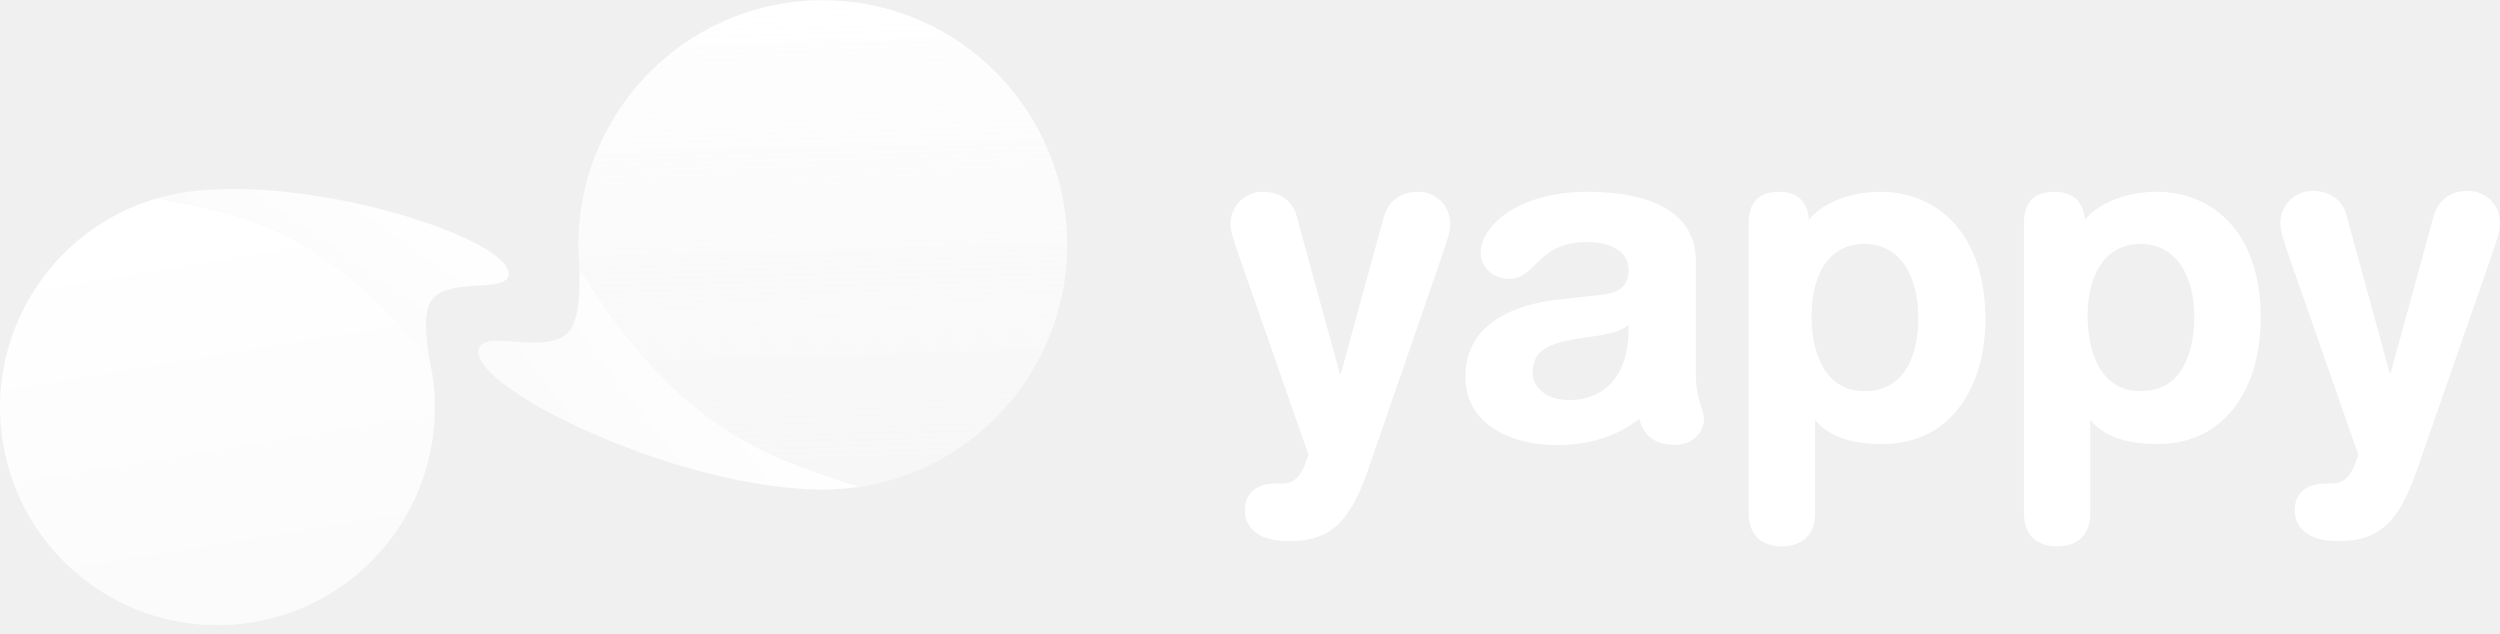
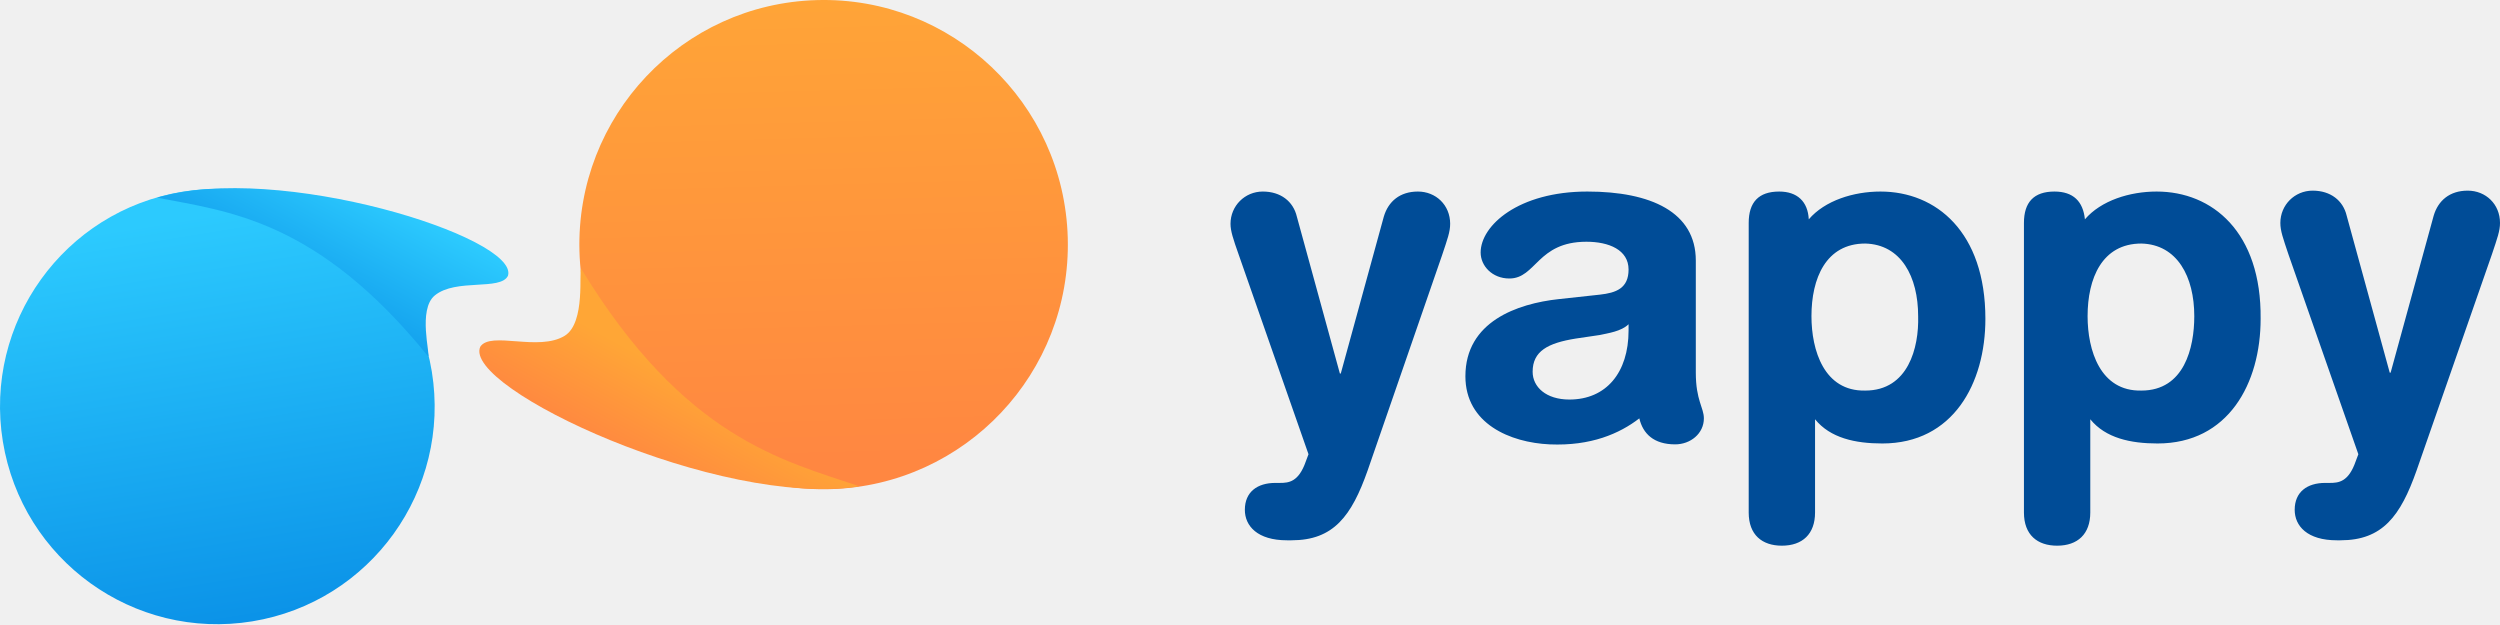
- <svg xmlns="http://www.w3.org/2000/svg" width="300" height="76" viewBox="0 0 300 76" fill="none">
-   <path d="M18.869 23.826C27.368 25.486 38.1 26.442 51.408 42.874C51.686 42.688 50.149 37.254 52.202 35.565C54.74 33.478 60.123 35.031 60.994 33.193C62.363 28.583 33.363 19.482 18.869 23.826Z" fill="url(#paint0_linear)" />
-   <path fill-rule="evenodd" clip-rule="evenodd" d="M20.673 24.168C20.061 24.054 19.459 23.942 18.868 23.826C20.598 23.308 22.535 22.981 24.602 22.815C23.709 22.867 22.81 22.966 21.908 23.113C7.685 25.428 -1.97 38.85 0.342 53.091C2.655 67.332 16.059 76.999 30.282 74.684C44.505 72.369 54.161 58.947 51.848 44.706C51.738 44.026 51.602 43.356 51.442 42.698C51.443 42.796 51.433 42.858 51.407 42.875C39.025 27.585 28.872 25.694 20.673 24.168Z" fill="url(#paint1_linear)" />
-   <path d="M103.031 58.41C93.811 55.285 81.998 52.61 69.631 32.307C69.293 32.472 70.193 38.757 67.653 40.331C64.513 42.275 58.749 39.738 57.502 41.655C55.288 46.585 86.234 61.075 103.031 58.41Z" fill="url(#paint2_linear)" />
-   <path fill-rule="evenodd" clip-rule="evenodd" d="M69.414 30.201C68.969 13.989 81.734 0.485 97.926 0.039C114.118 -0.406 127.605 12.375 128.05 28.587C128.495 44.8 115.729 58.303 99.537 58.749C98.505 58.778 97.483 58.752 96.475 58.675C98.808 58.802 101.021 58.729 103.031 58.41C103.031 58.41 103.031 58.41 103.031 58.41C103.031 58.41 103.031 58.41 103.031 58.41C102.39 58.193 101.737 57.978 101.072 57.759L101.071 57.759C101.071 57.759 101.071 57.759 101.071 57.759C92.171 54.83 81.151 51.203 69.653 32.342C69.645 32.33 69.638 32.318 69.631 32.307C69.631 32.307 69.631 32.307 69.631 32.307C69.631 32.307 69.631 32.307 69.631 32.307C69.6 32.322 69.579 32.389 69.566 32.499C69.486 31.742 69.435 30.975 69.414 30.201Z" fill="url(#paint3_linear)" />
-   <path d="M225.659 23.014C222.432 23.014 218.989 24.091 217.053 26.353C216.945 24.198 215.654 23.014 213.502 23.014C211.028 23.014 209.844 24.306 209.844 26.784V61.578C209.844 64.272 211.458 65.564 213.825 65.564C216.299 65.564 217.806 64.164 217.806 61.578V50.375C219.635 52.638 222.647 53.284 225.874 53.284C234.374 53.284 238.247 46.066 238.247 38.31C238.247 27.861 232.33 23.014 225.659 23.014ZM223.83 46.928C218.881 47.036 217.375 42.081 217.375 37.987C217.375 33.463 219.097 29.262 223.83 29.262C228.134 29.369 230.178 33.247 230.178 37.987C230.285 41.757 228.994 46.928 223.83 46.928ZM258.795 23.014C255.568 23.014 252.125 24.091 250.189 26.353C249.973 24.198 248.79 23.014 246.531 23.014C244.056 23.014 242.873 24.306 242.873 26.784V61.578C242.873 64.272 244.487 65.564 246.853 65.564C249.328 65.564 250.834 64.164 250.834 61.578V50.375C252.663 52.638 255.675 53.284 258.903 53.284C267.402 53.284 271.275 46.066 271.275 38.31C271.383 27.861 265.466 23.014 258.795 23.014ZM256.966 46.928C252.017 47.036 250.511 42.081 250.511 37.987C250.511 33.463 252.233 29.262 256.966 29.262C261.27 29.369 263.314 33.247 263.314 37.987C263.314 41.757 262.13 46.928 256.966 46.928ZM203.497 44.774V31.308C203.497 25.491 198.118 23.014 190.479 23.014C182.195 23.014 177.677 27.107 177.677 30.339C177.677 31.954 179.075 33.463 181.119 33.463C184.347 33.463 184.454 29.046 190.372 29.046C193.061 29.046 195.428 30.015 195.428 32.385C195.428 34.648 193.922 35.186 191.985 35.402L187.036 35.94C182.088 36.479 175.848 38.633 175.848 45.205C175.848 50.914 181.227 53.176 185.961 53.392C190.909 53.607 194.352 52.099 196.719 50.267C197.149 52.099 198.44 53.392 201.022 53.392C202.851 53.392 204.465 52.099 204.465 50.267C204.465 48.975 203.497 48.113 203.497 44.774ZM195.428 39.711C195.428 44.774 192.738 48.005 188.327 48.005C185.53 48.005 183.916 46.497 183.916 44.666C183.916 42.188 185.745 41.219 189.081 40.68L191.985 40.249C192.954 40.034 194.567 39.818 195.428 38.957V39.711ZM289.995 56.516C288.058 62.009 285.907 64.918 280.85 64.918H280.42C276.87 64.918 275.363 63.194 275.363 61.255C275.363 59.101 276.87 58.024 279.021 58.024H279.559C280.635 58.024 281.818 57.916 282.679 55.438L283.002 54.577L274.61 30.554C273.965 28.615 273.642 27.753 273.642 26.784C273.642 24.629 275.363 22.906 277.515 22.906C279.667 22.906 281.173 24.091 281.603 25.922L286.767 44.774H286.875L292.039 25.922C292.577 24.091 293.975 22.906 296.127 22.906C298.279 22.906 300 24.522 300 26.784C300 27.753 299.677 28.615 299.032 30.554L289.995 56.516ZM164.121 56.516C162.184 62.009 160.033 64.918 154.976 64.918H154.438C150.888 64.918 149.382 63.194 149.382 61.255C149.382 59.101 150.888 58.024 153.04 58.024H153.578C154.654 58.024 155.837 57.916 156.698 55.438L157.02 54.577L148.629 30.554C147.983 28.723 147.661 27.753 147.661 26.892C147.661 24.737 149.382 23.014 151.534 23.014C153.685 23.014 155.191 24.198 155.622 26.03L160.786 44.881H160.893L166.057 26.03C166.595 24.198 167.994 23.014 170.146 23.014C172.297 23.014 174.019 24.629 174.019 26.892C174.019 27.861 173.696 28.723 173.05 30.662L164.121 56.516Z" fill="white" />
+ <svg xmlns="http://www.w3.org/2000/svg" width="300" height="75" viewBox="0 0 300 75" fill="none">
+   <path d="M51.819 44.593C54.131 58.831 44.481 72.248 30.265 74.563C16.05 76.878 2.653 67.213 0.342 52.976C-1.969 38.739 7.681 25.321 21.896 23.006C36.111 20.692 49.508 30.357 51.819 44.593Z" fill="url(#paint0_linear)" />
+   <path d="M18.858 23.72C27.352 25.38 38.078 26.336 51.379 42.763C51.657 42.578 50.12 37.145 52.172 35.456C54.709 33.37 60.089 34.922 60.96 33.084C62.327 28.476 33.344 19.378 18.858 23.72Z" fill="url(#paint1_linear)" />
+   <path d="M69.535 30.16C69.091 13.955 81.847 0.457 98.028 0.011C114.209 -0.434 127.686 12.342 128.131 28.548C128.576 44.753 115.819 58.252 99.638 58.697C83.458 59.142 69.98 46.366 69.535 30.16Z" fill="url(#paint2_linear)" />
+   <path d="M103.129 58.358C93.916 55.234 82.111 52.56 69.753 32.265C69.415 32.431 70.314 38.713 67.775 40.286C64.638 42.229 58.877 39.693 57.632 41.609C55.419 46.538 86.344 61.021 103.129 58.358Z" fill="url(#paint3_linear)" />
+   <path d="M225.659 22.985C222.432 22.985 218.989 24.06 217.053 26.32C216.945 24.168 215.654 22.985 213.502 22.985C211.028 22.985 209.844 24.276 209.844 26.75V61.501C209.844 64.191 211.458 65.482 213.825 65.482C216.299 65.482 217.806 64.083 217.806 61.501V50.312C219.635 52.571 222.647 53.217 225.874 53.217C234.374 53.217 238.247 46.008 238.247 38.262C238.247 27.826 232.33 22.985 225.659 22.985ZM223.83 46.869C218.881 46.977 217.375 42.028 217.375 37.939C217.375 33.42 219.097 29.225 223.83 29.225C228.134 29.332 230.178 33.205 230.178 37.939C230.285 41.705 228.994 46.869 223.83 46.869ZM258.795 22.985C255.568 22.985 252.125 24.06 250.189 26.32C249.973 24.168 248.79 22.985 246.531 22.985C244.056 22.985 242.873 24.276 242.873 26.75V61.501C242.873 64.191 244.487 65.482 246.853 65.482C249.328 65.482 250.834 64.083 250.834 61.501V50.312C252.663 52.571 255.675 53.217 258.903 53.217C267.402 53.217 271.275 46.008 271.275 38.262C271.383 27.826 265.466 22.985 258.795 22.985ZM256.966 46.869C252.017 46.977 250.511 42.028 250.511 37.939C250.511 33.42 252.233 29.225 256.966 29.225C261.27 29.332 263.314 33.205 263.314 37.939C263.314 41.705 262.13 46.869 256.966 46.869ZM203.497 44.717V31.269C203.497 25.459 198.118 22.985 190.479 22.985C182.195 22.985 177.677 27.073 177.677 30.3C177.677 31.914 179.075 33.42 181.119 33.42C184.347 33.42 184.454 29.009 190.372 29.009C193.061 29.009 195.428 29.978 195.428 32.345C195.428 34.604 193.922 35.142 191.985 35.357L187.036 35.895C182.088 36.433 175.848 38.585 175.848 45.148C175.848 50.85 181.227 53.109 185.961 53.324C190.909 53.539 194.352 52.033 196.719 50.204C197.149 52.033 198.44 53.324 201.022 53.324C202.851 53.324 204.465 52.033 204.465 50.204C204.465 48.913 203.497 48.053 203.497 44.717ZM195.428 39.661C195.428 44.717 192.738 47.945 188.327 47.945C185.53 47.945 183.916 46.439 183.916 44.61C183.916 42.135 185.745 41.167 189.081 40.629L191.985 40.199C192.954 39.983 194.567 39.768 195.428 38.907V39.661ZM289.995 56.444C288.058 61.931 285.907 64.836 280.85 64.836H280.42C276.87 64.836 275.363 63.115 275.363 61.178C275.363 59.026 276.87 57.95 279.021 57.95H279.559C280.635 57.95 281.818 57.843 282.679 55.368L283.002 54.508L274.61 30.516C273.965 28.579 273.642 27.718 273.642 26.75C273.642 24.598 275.363 22.877 277.515 22.877C279.667 22.877 281.173 24.06 281.603 25.889L286.767 44.717H286.875L292.039 25.889C292.577 24.06 293.975 22.877 296.127 22.877C298.279 22.877 300 24.491 300 26.75C300 27.718 299.677 28.579 299.032 30.516L289.995 56.444ZM164.121 56.444C162.184 61.931 160.033 64.836 154.976 64.836H154.438C150.888 64.836 149.382 63.115 149.382 61.178C149.382 59.026 150.888 57.95 153.04 57.95H153.578C154.654 57.95 155.837 57.843 156.698 55.368L157.02 54.508L148.629 30.516C147.983 28.687 147.661 27.718 147.661 26.858C147.661 24.706 149.382 22.985 151.534 22.985C153.685 22.985 155.191 24.168 155.622 25.997L160.786 44.825H160.893L166.057 25.997C166.595 24.168 167.994 22.985 170.146 22.985C172.297 22.985 174.019 24.598 174.019 26.858C174.019 27.826 173.696 28.687 173.05 30.623L164.121 56.444Z" fill="#004C97" />
  <defs>
-     <linearGradient id="paint0_linear" x1="50.556" y1="20.989" x2="37.128" y2="40.267" gradientUnits="userSpaceOnUse">
-       <stop stop-color="white" />
-       <stop offset="1" stop-color="white" stop-opacity="0.7" />
+     <linearGradient id="paint0_linear" x1="10.439" y1="28.049" x2="18.531" y2="77.74" gradientUnits="userSpaceOnUse">
+       <stop stop-color="#2CCAFE" />
+       <stop offset="1" stop-color="#0A91E7" />
    </linearGradient>
-     <linearGradient id="paint1_linear" x1="10.445" y1="28.157" x2="18.537" y2="77.863" gradientUnits="userSpaceOnUse">
-       <stop stop-color="white" />
-       <stop offset="1" stop-color="white" stop-opacity="0.7" />
+     <linearGradient id="paint1_linear" x1="47.405" y1="24.395" x2="37.964" y2="42.174" gradientUnits="userSpaceOnUse">
+       <stop stop-color="#2CCAFE" />
+       <stop offset="1" stop-color="#0A91E7" />
    </linearGradient>
-     <linearGradient id="paint2_linear" x1="63.799" y1="55.319" x2="88.96" y2="36.053" gradientUnits="userSpaceOnUse">
-       <stop stop-color="white" stop-opacity="0.7" />
-       <stop offset="1" stop-color="white" />
+     <linearGradient id="paint2_linear" x1="113.154" y1="54.798" x2="111.597" y2="-1.767" gradientUnits="userSpaceOnUse">
+       <stop stop-color="#FF8741" />
+       <stop offset="1" stop-color="#FFA537" />
    </linearGradient>
-     <linearGradient id="paint3_linear" x1="113.063" y1="54.849" x2="111.505" y2="-1.74" gradientUnits="userSpaceOnUse">
-       <stop stop-color="#FAFAFA" stop-opacity="0.7" />
-       <stop offset="1" stop-color="white" />
+     <linearGradient id="paint3_linear" x1="78.427" y1="60.506" x2="85.637" y2="47.427" gradientUnits="userSpaceOnUse">
+       <stop stop-color="#FF8043" />
+       <stop offset="1" stop-color="#FFA636" />
    </linearGradient>
  </defs>
</svg>
